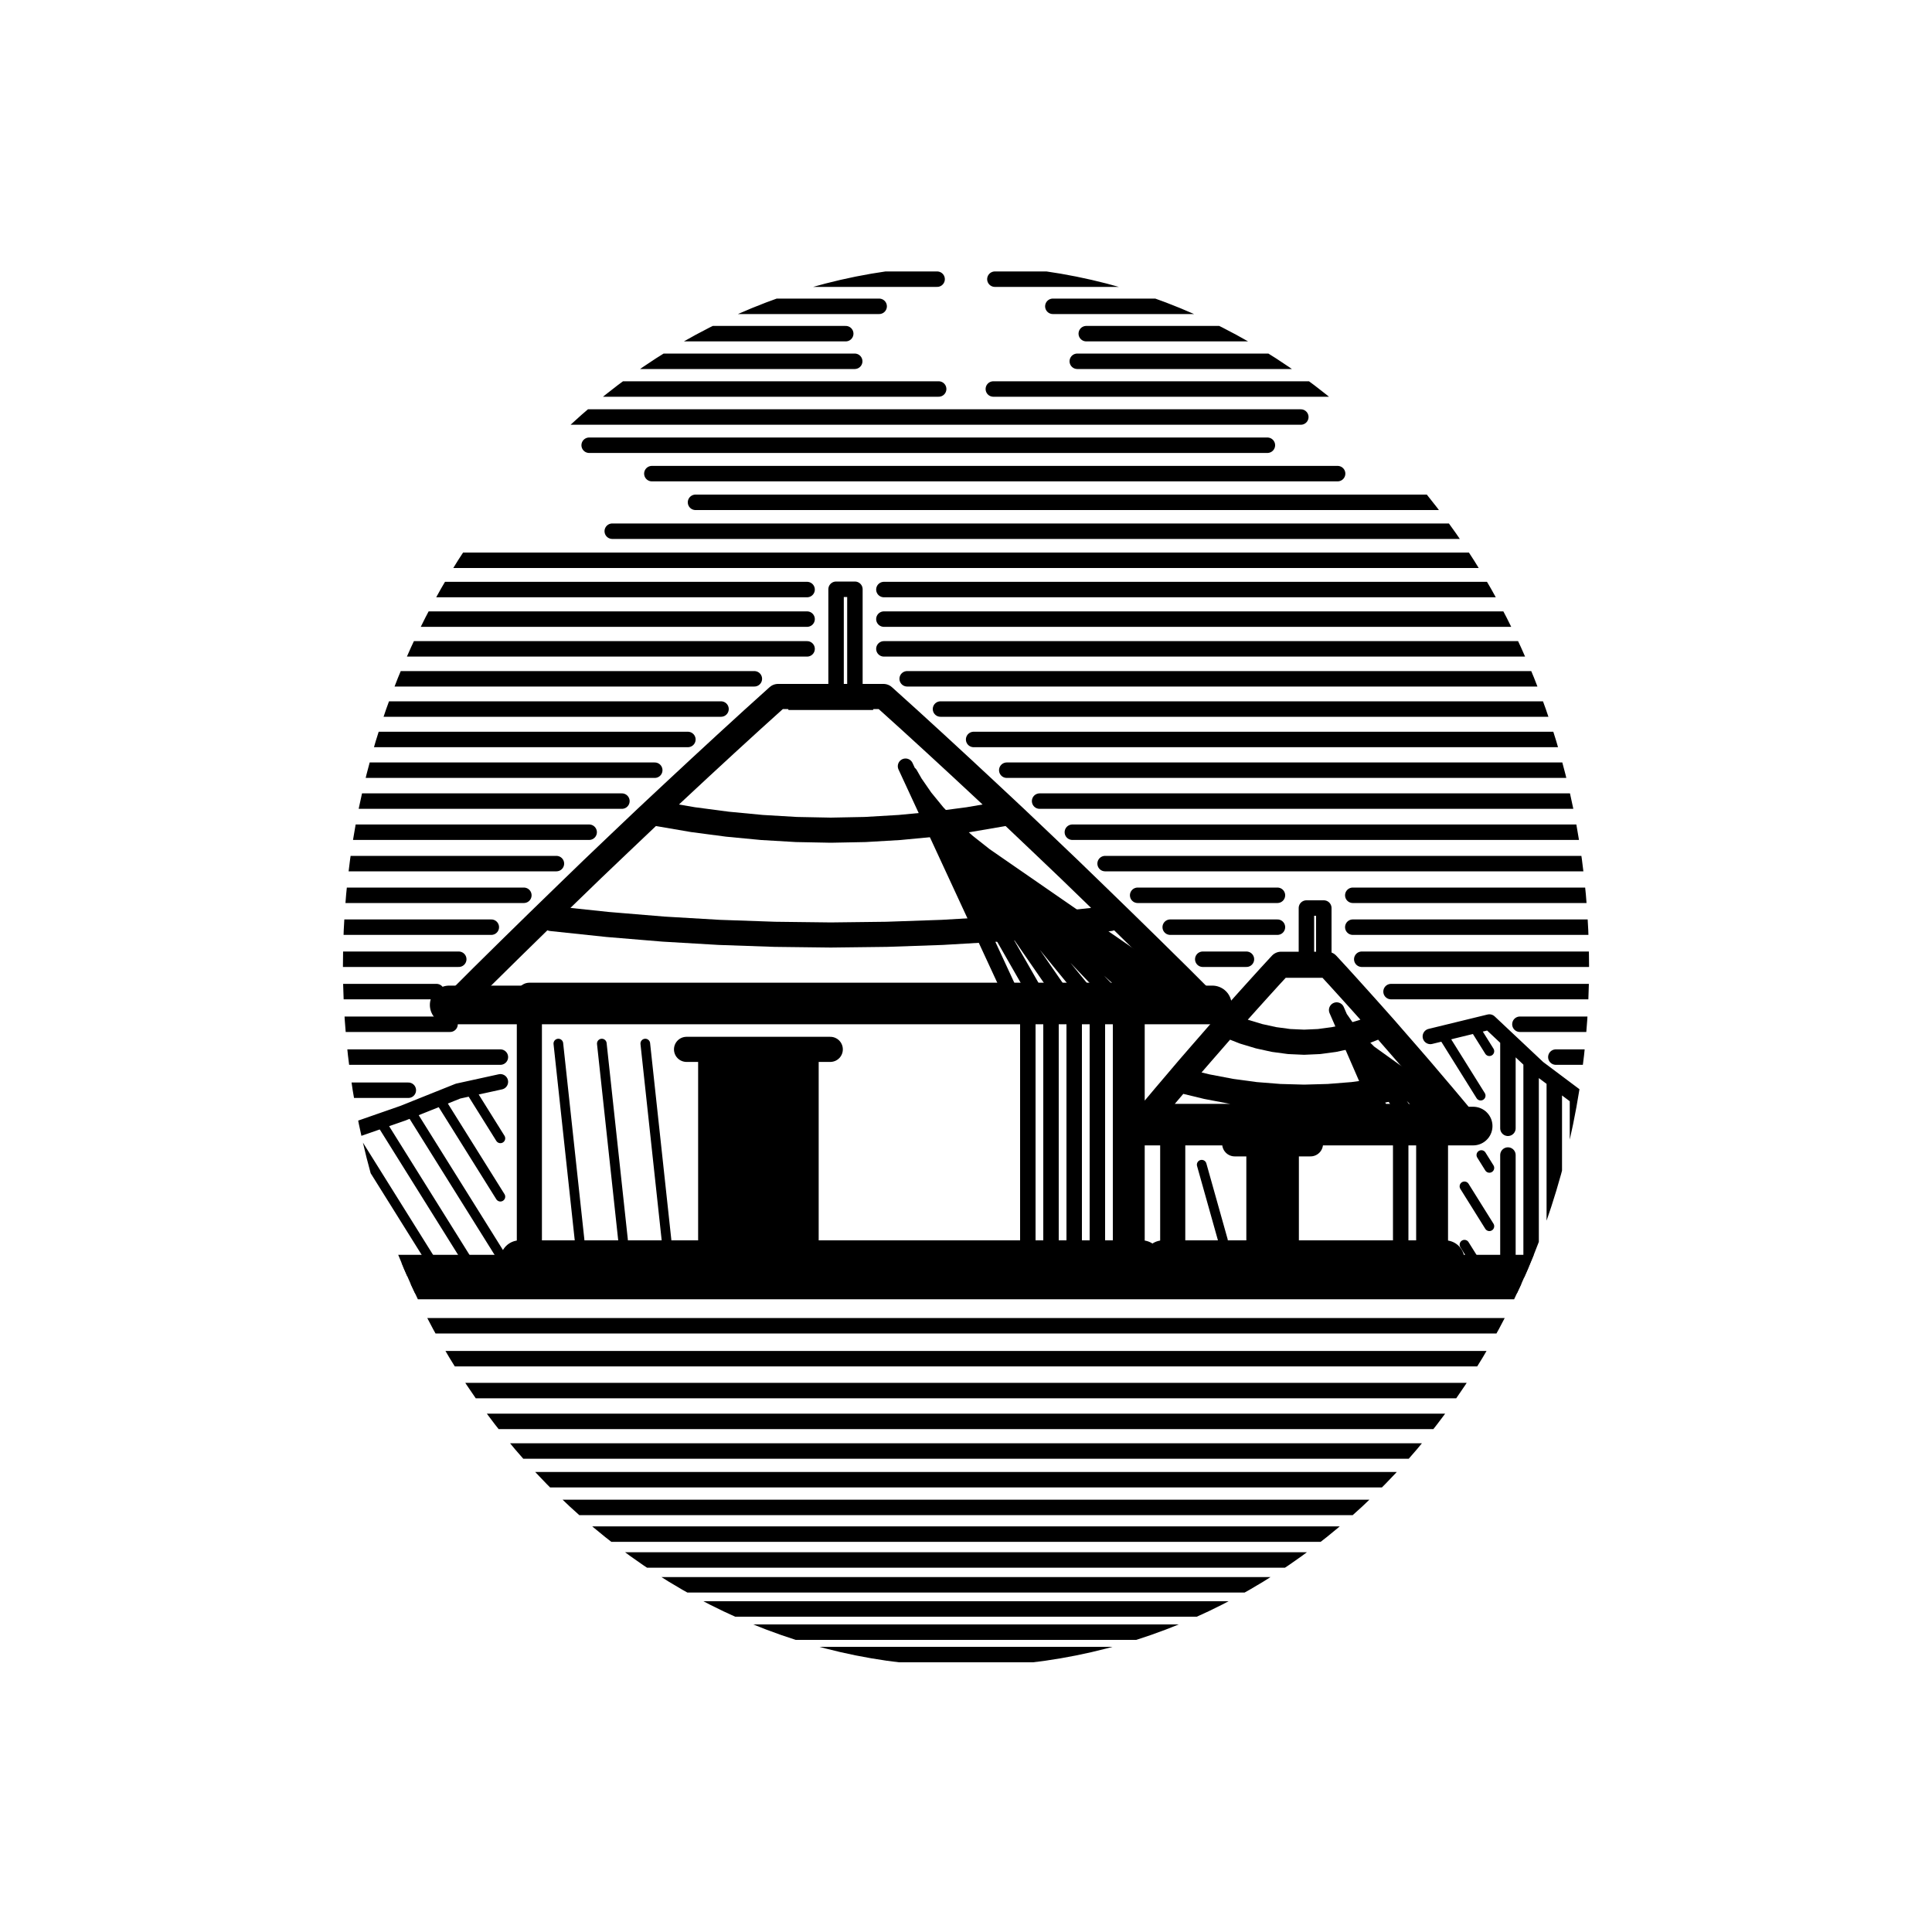
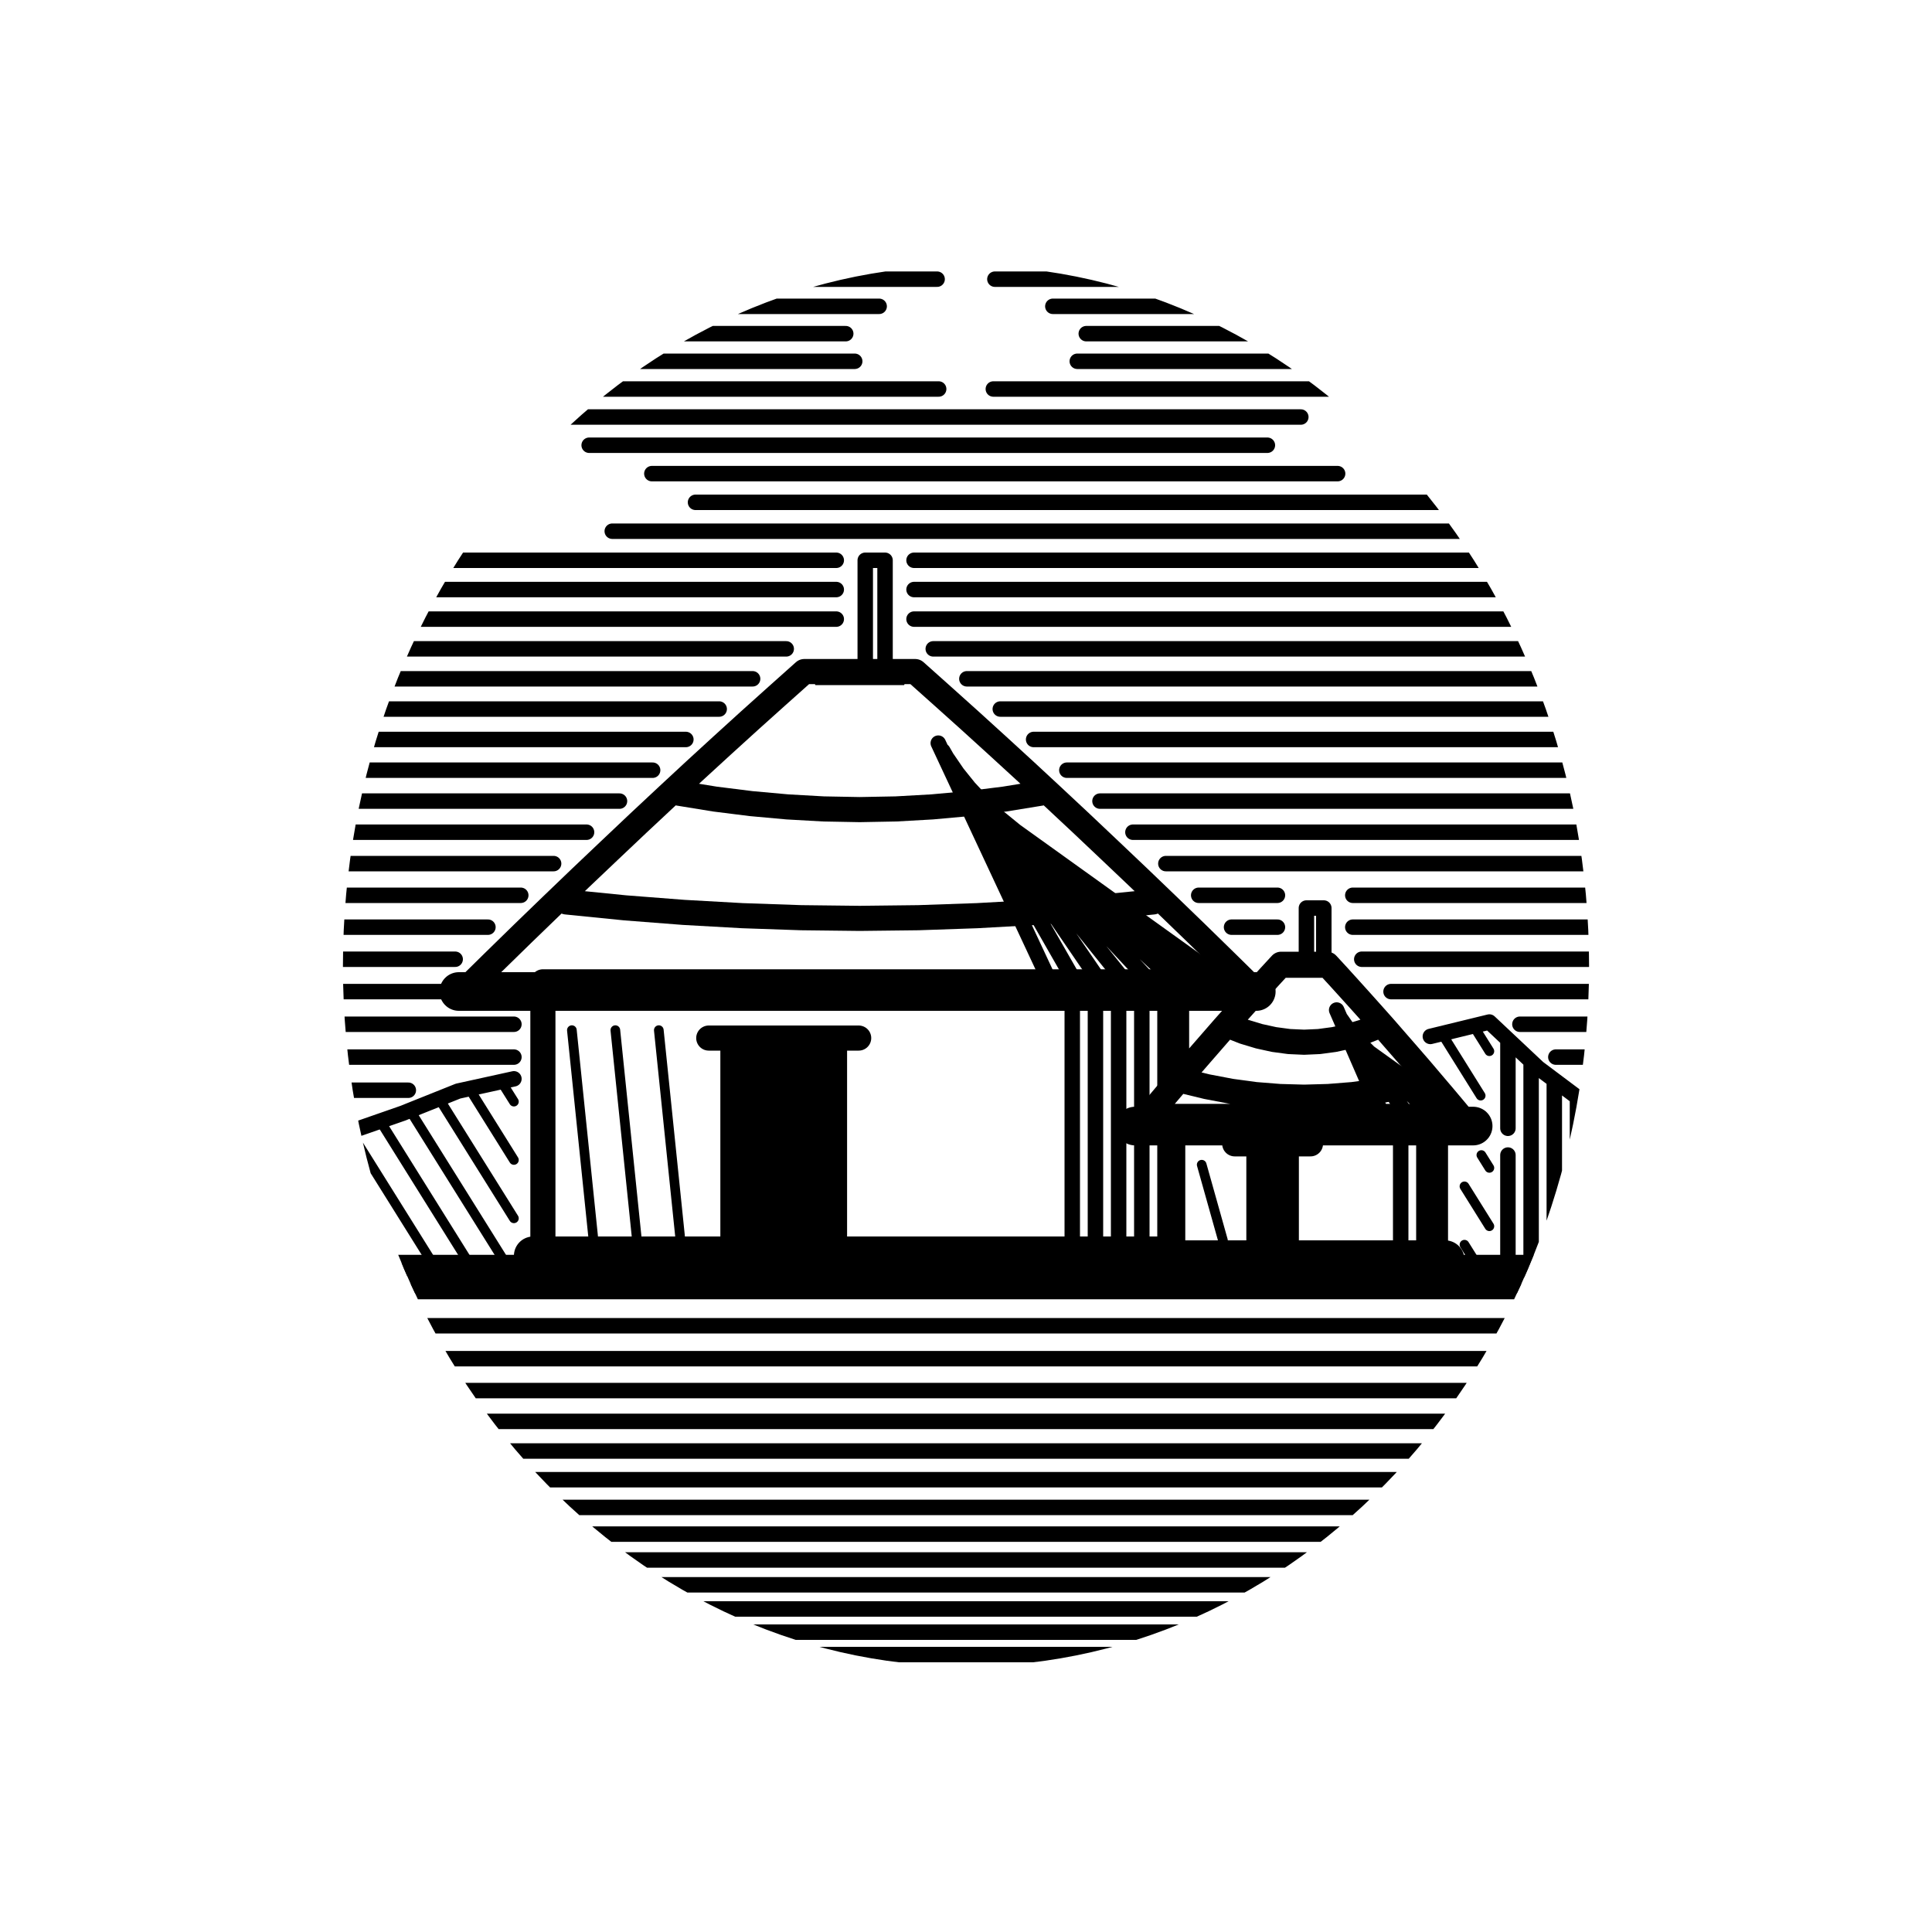
<svg xmlns="http://www.w3.org/2000/svg" viewBox="0 0 200 200">
  <defs>
    <clipPath id="w">
      <path d="M35.5 100A64.5 72.5 0 1 1 164.5 100A64.5 72.5 0 1 1 35.5 100Z" />
    </clipPath>
  </defs>
  <g clip-path="url(#w)" fill="none" stroke="#000" stroke-linecap="round" stroke-linejoin="round">
-     <path d="M80.54 70.9L91.46 70.9L90.37 73.5L81.63 73.5ZM72.27 109.83L84.75 109.83L84.75 130.4L72.27 130.4ZM132.62 98.62L137.38 98.62L136.9 101.22L133.1 101.22ZM129.02 119.61L134.46 119.61L134.46 130.4L129.02 130.4Z" fill="#000" stroke="none" />
-     <path d="M48.59 112.7L51.8 117.84M45.46 113.74L51.8 123.88M42.44 114.94L51.8 129.92M39.36 116.05L49.26 131.9M36.26 117.13L45.49 131.9M35.5 121.95L41.72 131.9M35.5 127.99L37.94 131.9M152.54 106.2L154.18 108.82M149.27 107L153.28 113.42M153.35 119.57L154.18 120.9M151.6 122.81L154.18 126.94M151.6 128.85L153.51 131.9M57.8 108.03L60 128.4M62.3 108.03L64.5 128.4M66.8 108.03L69 128.4M124.4 120.57L126.6 128.4" stroke-width="1" />
-     <path d="M35.5 28.9L97.01 28.9M102.99 28.9L164.5 28.9M35.5 31.71L91.01 31.71M108.99 31.71L164.5 31.71M35.5 34.54L87.55 34.54M112.45 34.54L164.5 34.54M35.5 37.4L88.48 37.4M111.52 37.4L164.5 37.4M35.5 40.27L97.17 40.27M102.83 40.27L139.81 40.27M156.19 40.27L164.5 40.27M35.5 43.17L134.66 43.17M161.34 43.17L164.5 43.17M35.5 46.09L43.01 46.09M60.99 46.09L131.2 46.09M35.5 49.03L36.52 49.03M67.48 49.03L138.47 49.03M157.53 49.03L164.5 49.03M72 52L164.5 52M35.5 54.99L40.62 54.99M63.38 54.99L164.5 54.99M35.5 58L164.5 58M35.5 61.03L83.55 61.03M91.5 61.03L164.5 61.03M35.5 64.09L83.55 64.09M91.5 64.09L164.5 64.09M35.5 67.17L83.55 67.17M91.5 67.17L164.5 67.17M35.5 70.27L78.09 70.27M93.91 70.27L164.5 70.27M35.5 73.4L74.64 73.4M97.36 73.4L164.5 73.4M35.5 76.55L71.21 76.55M100.79 76.55L164.5 76.55M35.5 79.73L67.78 79.73M104.22 79.73L164.5 79.73M35.5 82.93L64.38 82.93M107.62 82.93L164.5 82.93M35.5 86.15L60.99 86.15M111.01 86.15L164.5 86.15M35.5 89.4L57.6 89.4M114.4 89.4L164.5 89.4M35.5 92.68L54.23 92.68M117.77 92.68L132.24 92.68M140.04 92.68L164.5 92.68M35.5 95.98L50.86 95.98M121.14 95.98L132.24 95.98M140.04 95.98L164.5 95.98M35.5 99.3L47.49 99.3M124.51 99.3L129.03 99.3M140.97 99.3L164.5 99.3M35.5 102.65L45.19 102.65M144 102.65L164.5 102.65M35.5 106.03L46.59 106.03M157.34 106.03L164.5 106.03M35.5 109.43L51.8 109.43M161.06 109.43L164.5 109.43M35.5 112.86L42.27 112.86M163.3 113.6L163.3 131.9M160.9 111.8L160.9 131.9M158.5 109.87L158.5 131.9M156.1 107.61L156.1 116.8M156.1 119.57L156.1 131.9M35.5 117.4L41.7 115.24L47.42 112.95L51.8 111.99M148.07 107.29L154.18 105.8L159.23 110.55L164.5 114.5M35.5 133.7L164.5 133.7M35.5 137.24L164.5 137.24M35.5 140.65L164.5 140.65M35.5 143.95L164.5 143.95M35.5 147.14L164.5 147.14M35.5 150.21L164.5 150.21M35.5 153.18L164.5 153.18M35.5 156.05L164.5 156.05M35.5 158.81L164.5 158.81M35.5 161.49L164.5 161.49M35.5 164.06L164.5 164.06M35.5 166.56L164.5 166.56M35.5 168.96L164.5 168.96M35.5 171.28L164.5 171.28M86.55 61L88.5 61L88.5 72.1M86.55 72.1L86.55 61M93.74 79.32L104.72 103.03M94.21 80.12L107.32 103.03M94.67 80.94L109.92 103.03M95.14 81.76L112.52 103.03M95.61 82.59L115.12 103.03M96.08 83.42L117.72 103.03M96.55 84.27L120.32 103.03M97.01 85.12L122.92 103.03M116 104.43L116 130M113.6 104.43L113.6 130M111.2 104.43L111.2 130M108.8 104.43L108.8 130M106.4 104.43L106.4 130M135.24 94L137.04 94L137.04 99.82M135.24 99.82L135.24 94M138.37 104.56L143.16 115.57M138.84 105.53L145.76 115.57M139.31 106.53L148.36 115.57M139.78 107.55L150.96 115.57M147.4 116.97L147.4 130M145 116.97L145 130" stroke-width="1.6" />
-     <path d="M68.18 84.24L71.74 84.85L75.31 85.32L78.87 85.66L82.44 85.87L86 85.94L89.56 85.87L93.13 85.66L96.69 85.32L100.26 84.85L103.82 84.24M57.12 95.09L62.89 95.7L68.67 96.18L74.45 96.52L80.22 96.72L86 96.79L91.78 96.72L97.55 96.52L103.33 96.18L109.11 95.7L114.88 95.09M47 104.03L49.91 101.12L52.81 98.26L55.68 95.45L58.53 92.68L61.35 89.95L64.16 87.27L66.94 84.63L69.71 82.04L72.45 79.49L75.17 76.98L77.86 74.52L80.54 72.1L91.46 72.1L94.14 74.52L96.83 76.98L99.55 79.49L102.29 82.04L105.06 84.63L107.84 87.27L110.65 89.95L113.47 92.68L116.32 95.45L119.19 98.26L122.09 101.12L125 104.03M54.8 103.03L117.2 103.03L117.2 130.4L54.8 130.4ZM71.07 108.63L85.95 108.63M127.23 106.19L128.78 106.8L130.34 107.27L131.89 107.61L133.45 107.82L135 107.89L136.55 107.82L138.11 107.61L139.66 107.27L141.22 106.8L142.77 106.19M122.41 111.88L124.93 112.49L127.45 112.97L129.96 113.31L132.48 113.51L135 113.58L137.52 113.51L140.04 113.31L142.55 112.97L145.07 112.49L147.59 111.88M118 116.57L119.27 115.04L120.53 113.54L121.78 112.07L123.02 110.61L124.26 109.18L125.48 107.78L126.69 106.39L127.9 105.03L129.09 103.7L130.28 102.38L131.45 101.09L132.62 99.82L137.38 99.82L138.55 101.09L139.72 102.38L140.91 103.7L142.1 105.03L143.31 106.39L144.52 107.78L145.74 109.18L146.98 110.61L148.22 112.07L149.47 113.54L150.73 115.04L152 116.57M121.4 115.57L148.6 115.57L148.6 130.4L121.4 130.4ZM127.82 118.41L135.66 118.41" stroke-width="2.6" />
-     <path d="M46.5 104.03L125.5 104.03M53.8 130.4L118.2 130.4M117.5 116.57L152.5 116.57M120.4 130.4L149.6 130.4M35.5 131.9L164.5 131.9" stroke-width="4" />
+     <path d="M83.26 68.32L94.74 68.32L93.59 70.92L84.41 70.92ZM74.57 108.66L87.69 108.66L87.69 130L74.57 130ZM132.62 98.62L137.38 98.62L136.9 101.22L133.1 101.22ZM129.02 119.61L134.46 119.61L134.46 130.4L129.02 130.4Z" fill="#000" stroke="none" />
+     <path d="M51.9 111.97L53.2 114.04M48.59 112.7L53.2 120.08M45.46 113.74L53.2 126.12M42.44 114.94L53.04 131.9M39.36 116.05L49.26 131.9M36.26 117.13L45.49 131.9M35.5 121.95L41.72 131.9M35.5 127.99L37.94 131.9M152.54 106.2L154.18 108.82M149.27 107L153.28 113.42M153.35 119.57L154.18 120.9M151.6 122.81L154.18 126.94M151.6 128.85L153.51 131.9M59.2 106.64L61.4 128M63.7 106.64L65.9 128M68.2 106.64L70.4 128M124.4 120.57L126.6 128.4" stroke-width="1" />
+     <path d="M35.5 28.9L97.01 28.9M102.99 28.9L164.5 28.9M35.5 31.71L91.01 31.71M108.99 31.71L164.5 31.71M35.5 34.54L87.55 34.54M112.45 34.54L164.5 34.54M35.5 37.4L88.48 37.4M111.52 37.4L164.5 37.4M35.5 40.27L97.17 40.27M102.83 40.27L139.81 40.27M156.19 40.27L164.5 40.27M35.5 43.17L134.66 43.17M161.34 43.17L164.5 43.17M35.5 46.09L43.01 46.09M60.99 46.09L131.2 46.09M35.5 49.03L36.52 49.03M67.48 49.03L138.47 49.03M157.53 49.03L164.5 49.03M72 52L164.5 52M35.5 54.99L40.62 54.99M63.38 54.99L164.5 54.99M35.5 58L86.57 58M94.62 58L164.5 58M35.5 61.03L86.57 61.03M94.62 61.03L164.5 61.03M35.5 64.09L86.57 64.09M94.62 64.09L164.5 64.09M35.5 67.17L81.39 67.17M96.61 67.17L164.5 67.17M35.5 70.27L77.91 70.27M100.09 70.27L164.5 70.27M35.5 73.4L74.45 73.4M103.55 73.4L164.5 73.4M35.5 76.55L71 76.55M107 76.55L164.5 76.55M35.5 79.73L67.56 79.73M110.44 79.73L164.5 79.73M35.5 82.93L64.13 82.93M113.87 82.93L164.5 82.93M35.5 86.15L60.72 86.15M117.28 86.15L164.5 86.15M35.5 89.4L57.31 89.4M120.69 89.4L164.5 89.4M35.5 92.68L53.91 92.68M124.09 92.68L132.24 92.68M140.04 92.68L164.5 92.68M35.5 95.98L50.51 95.98M127.49 95.98L132.24 95.98M140.04 95.98L164.5 95.98M35.5 99.3L47.12 99.3M140.97 99.3L164.5 99.3M35.5 102.65L46.78 102.65M144 102.65L164.5 102.65M35.5 106.03L53.2 106.03M157.34 106.03L164.5 106.03M35.5 109.43L53.2 109.43M161.06 109.43L164.5 109.43M35.5 112.86L42.27 112.86M163.3 113.6L163.3 131.9M160.9 111.8L160.9 131.9M158.5 109.87L158.5 131.9M156.1 107.61L156.1 116.8M156.1 119.57L156.1 131.9M35.5 117.4L41.7 115.24L47.42 112.95L53.2 111.68M148.07 107.29L154.18 105.8L159.23 110.55L164.5 114.5M35.5 133.7L164.5 133.7M35.5 137.24L164.5 137.24M35.5 140.65L164.5 140.65M35.5 143.95L164.5 143.95M35.5 147.14L164.5 147.14M35.5 150.21L164.5 150.21M35.5 153.18L164.5 153.18M35.5 156.05L164.5 156.05M35.5 158.81L164.5 158.81M35.5 161.49L164.5 161.49M35.5 164.06L164.5 164.06M35.5 166.56L164.5 166.56M35.5 168.96L164.5 168.96M35.5 171.28L164.5 171.28M89.57 58L91.62 58L91.62 69.52M89.57 69.52L89.57 58M97.13 76.93L108.68 101.64M97.6 77.73L111.28 101.64M98.07 78.53L113.88 101.64M98.54 79.34L116.48 101.64M99.01 80.15L119.08 101.64M99.47 80.98L121.68 101.64M99.94 81.81L124.28 101.64M100.41 82.65L126.88 101.64M120.6 103.04L120.6 113.46M120.6 116.57L120.6 129.6M118.2 103.04L118.2 116.33M118.2 116.57L118.2 129.6M115.8 103.04L115.8 129.6M113.4 103.04L113.4 129.6M111 103.04L111 129.6M135.24 94L137.04 94L137.04 99.82M135.24 99.82L135.24 94M138.37 104.56L143.16 115.57M138.84 105.53L145.76 115.57M139.31 106.53L148.36 115.57M139.78 107.55L150.96 115.57M147.4 116.97L147.4 130M145 116.97L145 130" stroke-width="1.6" />
+     <path d="M70.26 82.11L74.01 82.72L77.76 83.19L81.51 83.53L85.25 83.74L89 83.81L92.75 83.74L96.49 83.53L100.24 83.19L103.99 82.72L107.74 82.11M58.63 93.37L64.71 93.98L70.78 94.45L76.85 94.79L82.93 95L89 95.07L95.07 95L101.15 94.79L107.22 94.45L113.29 93.98L119.37 93.37M48 102.64L51.06 99.63L54.1 96.66L57.12 93.74L60.12 90.86L63.09 88.04L66.04 85.25L68.97 82.51L71.87 79.82L74.75 77.18L77.61 74.58L80.45 72.03L83.26 69.52L94.74 69.52L97.55 72.03L100.39 74.58L103.25 77.18L106.13 79.82L109.03 82.51L111.96 85.25L114.91 88.04L117.88 90.86L120.88 93.74L123.9 96.66L126.94 99.63L130 102.64M56.2 101.64L121.8 101.64L121.8 112.05M121.4 130L56.2 130L56.2 101.64M73.37 107.46L88.89 107.46M127.23 106.19L128.78 106.8L130.34 107.27L131.89 107.61L133.45 107.82L135 107.89L136.55 107.82L138.11 107.61L139.66 107.27L141.22 106.8L142.77 106.19M122.41 111.88L124.93 112.49L127.45 112.97L129.96 113.31L132.48 113.51L135 113.58L137.52 113.51L140.04 113.31L142.55 112.97L145.07 112.49L147.59 111.88M118 116.57L119.27 115.04L120.53 113.54L121.78 112.07L123.02 110.61L124.26 109.18L125.48 107.78L126.69 106.39L127.9 105.03L129.09 103.7L130.28 102.38L131.45 101.09L132.62 99.82L137.38 99.82L138.55 101.09L139.72 102.38L140.91 103.7L142.1 105.03L143.31 106.39L144.52 107.78L145.74 109.18L146.98 110.61L148.22 112.07L149.47 113.54L150.73 115.04L152 116.57M121.4 115.57L148.6 115.57L148.6 130.4L121.4 130.4ZM127.82 118.41L135.66 118.41" stroke-width="2.6" />
+     <path d="M47.5 102.64L130.05 102.64M55.2 130L121.4 130M117.5 116.57L152.5 116.57M120.4 130.4L149.6 130.4M35.5 131.9L164.5 131.9" stroke-width="4" />
  </g>
</svg>
